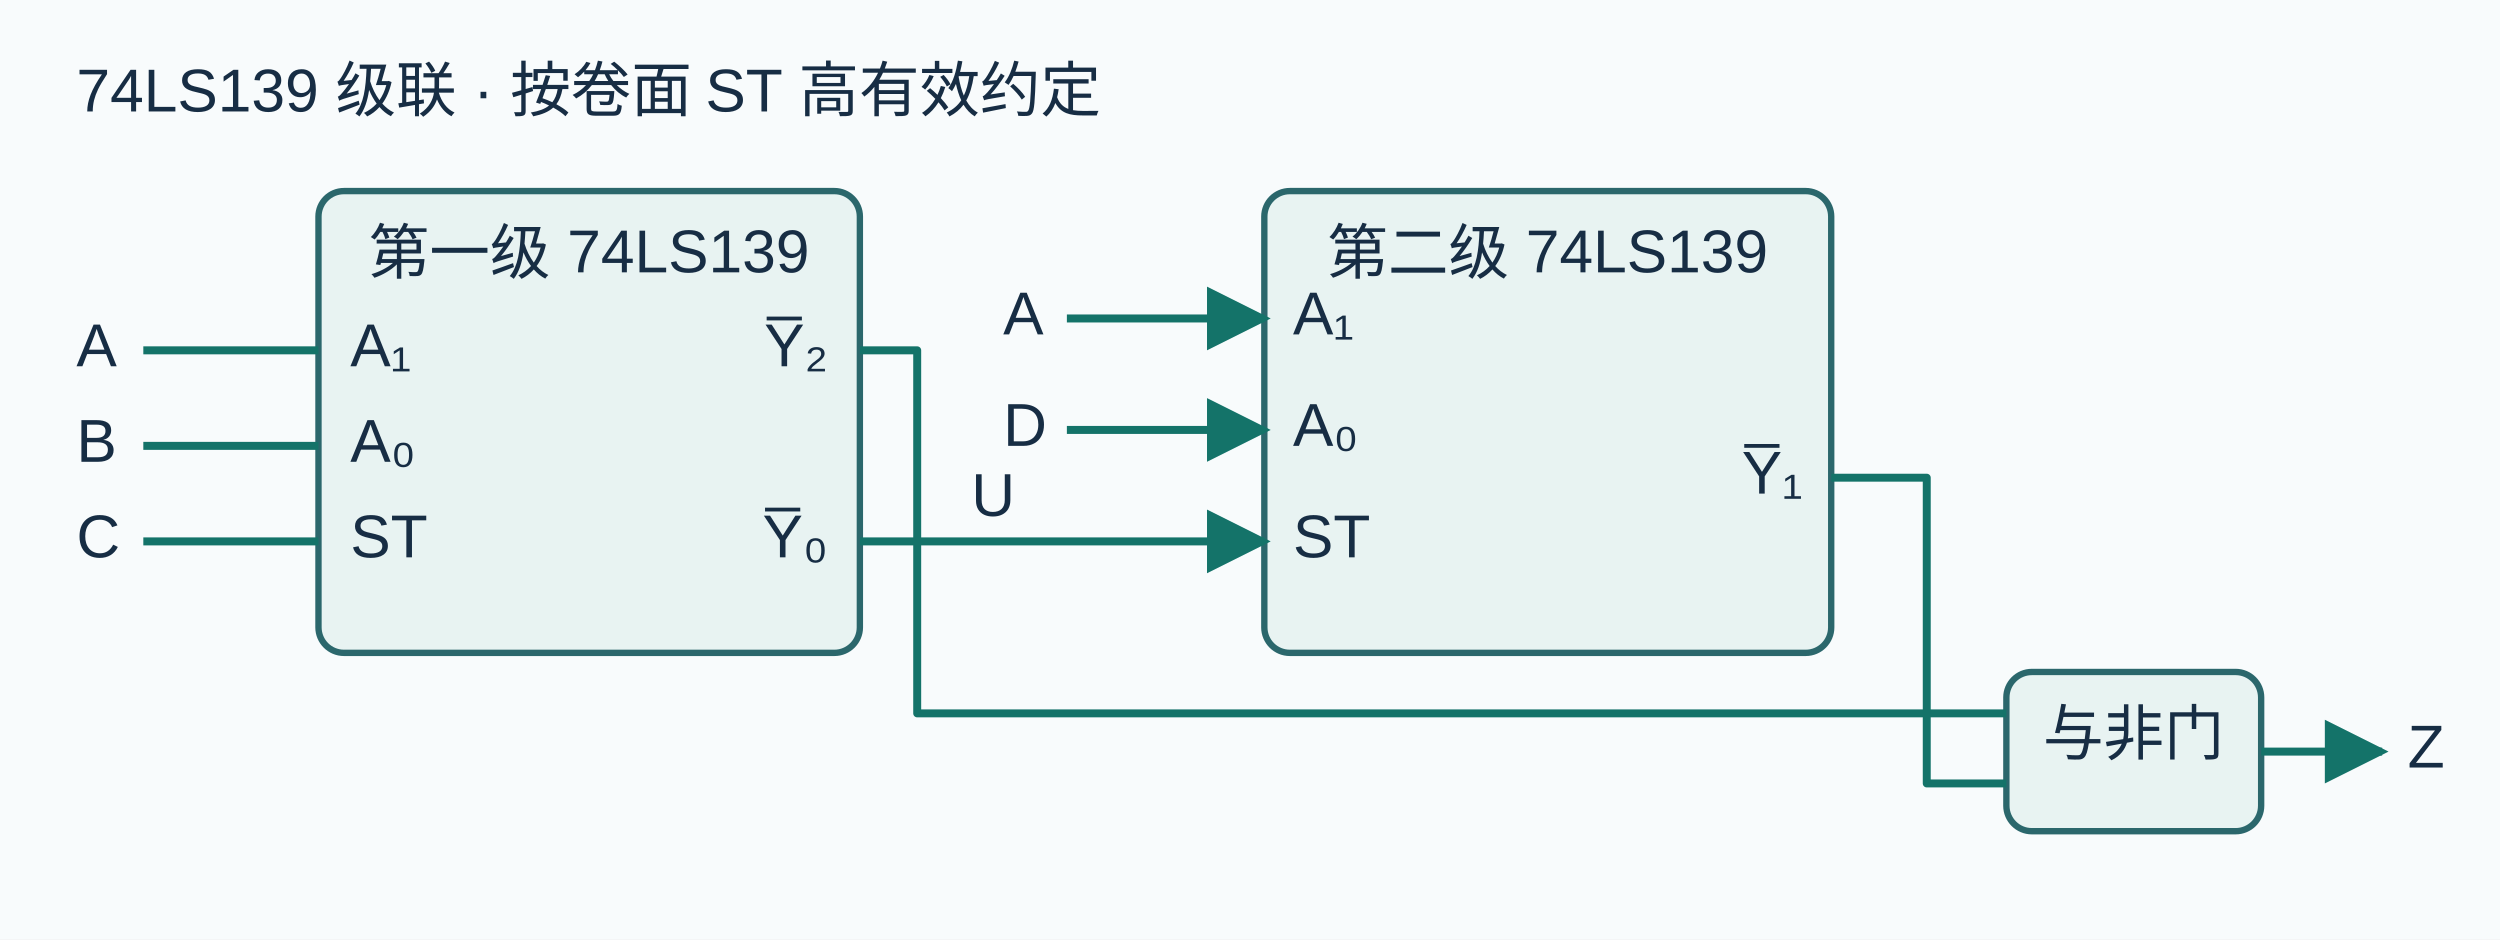
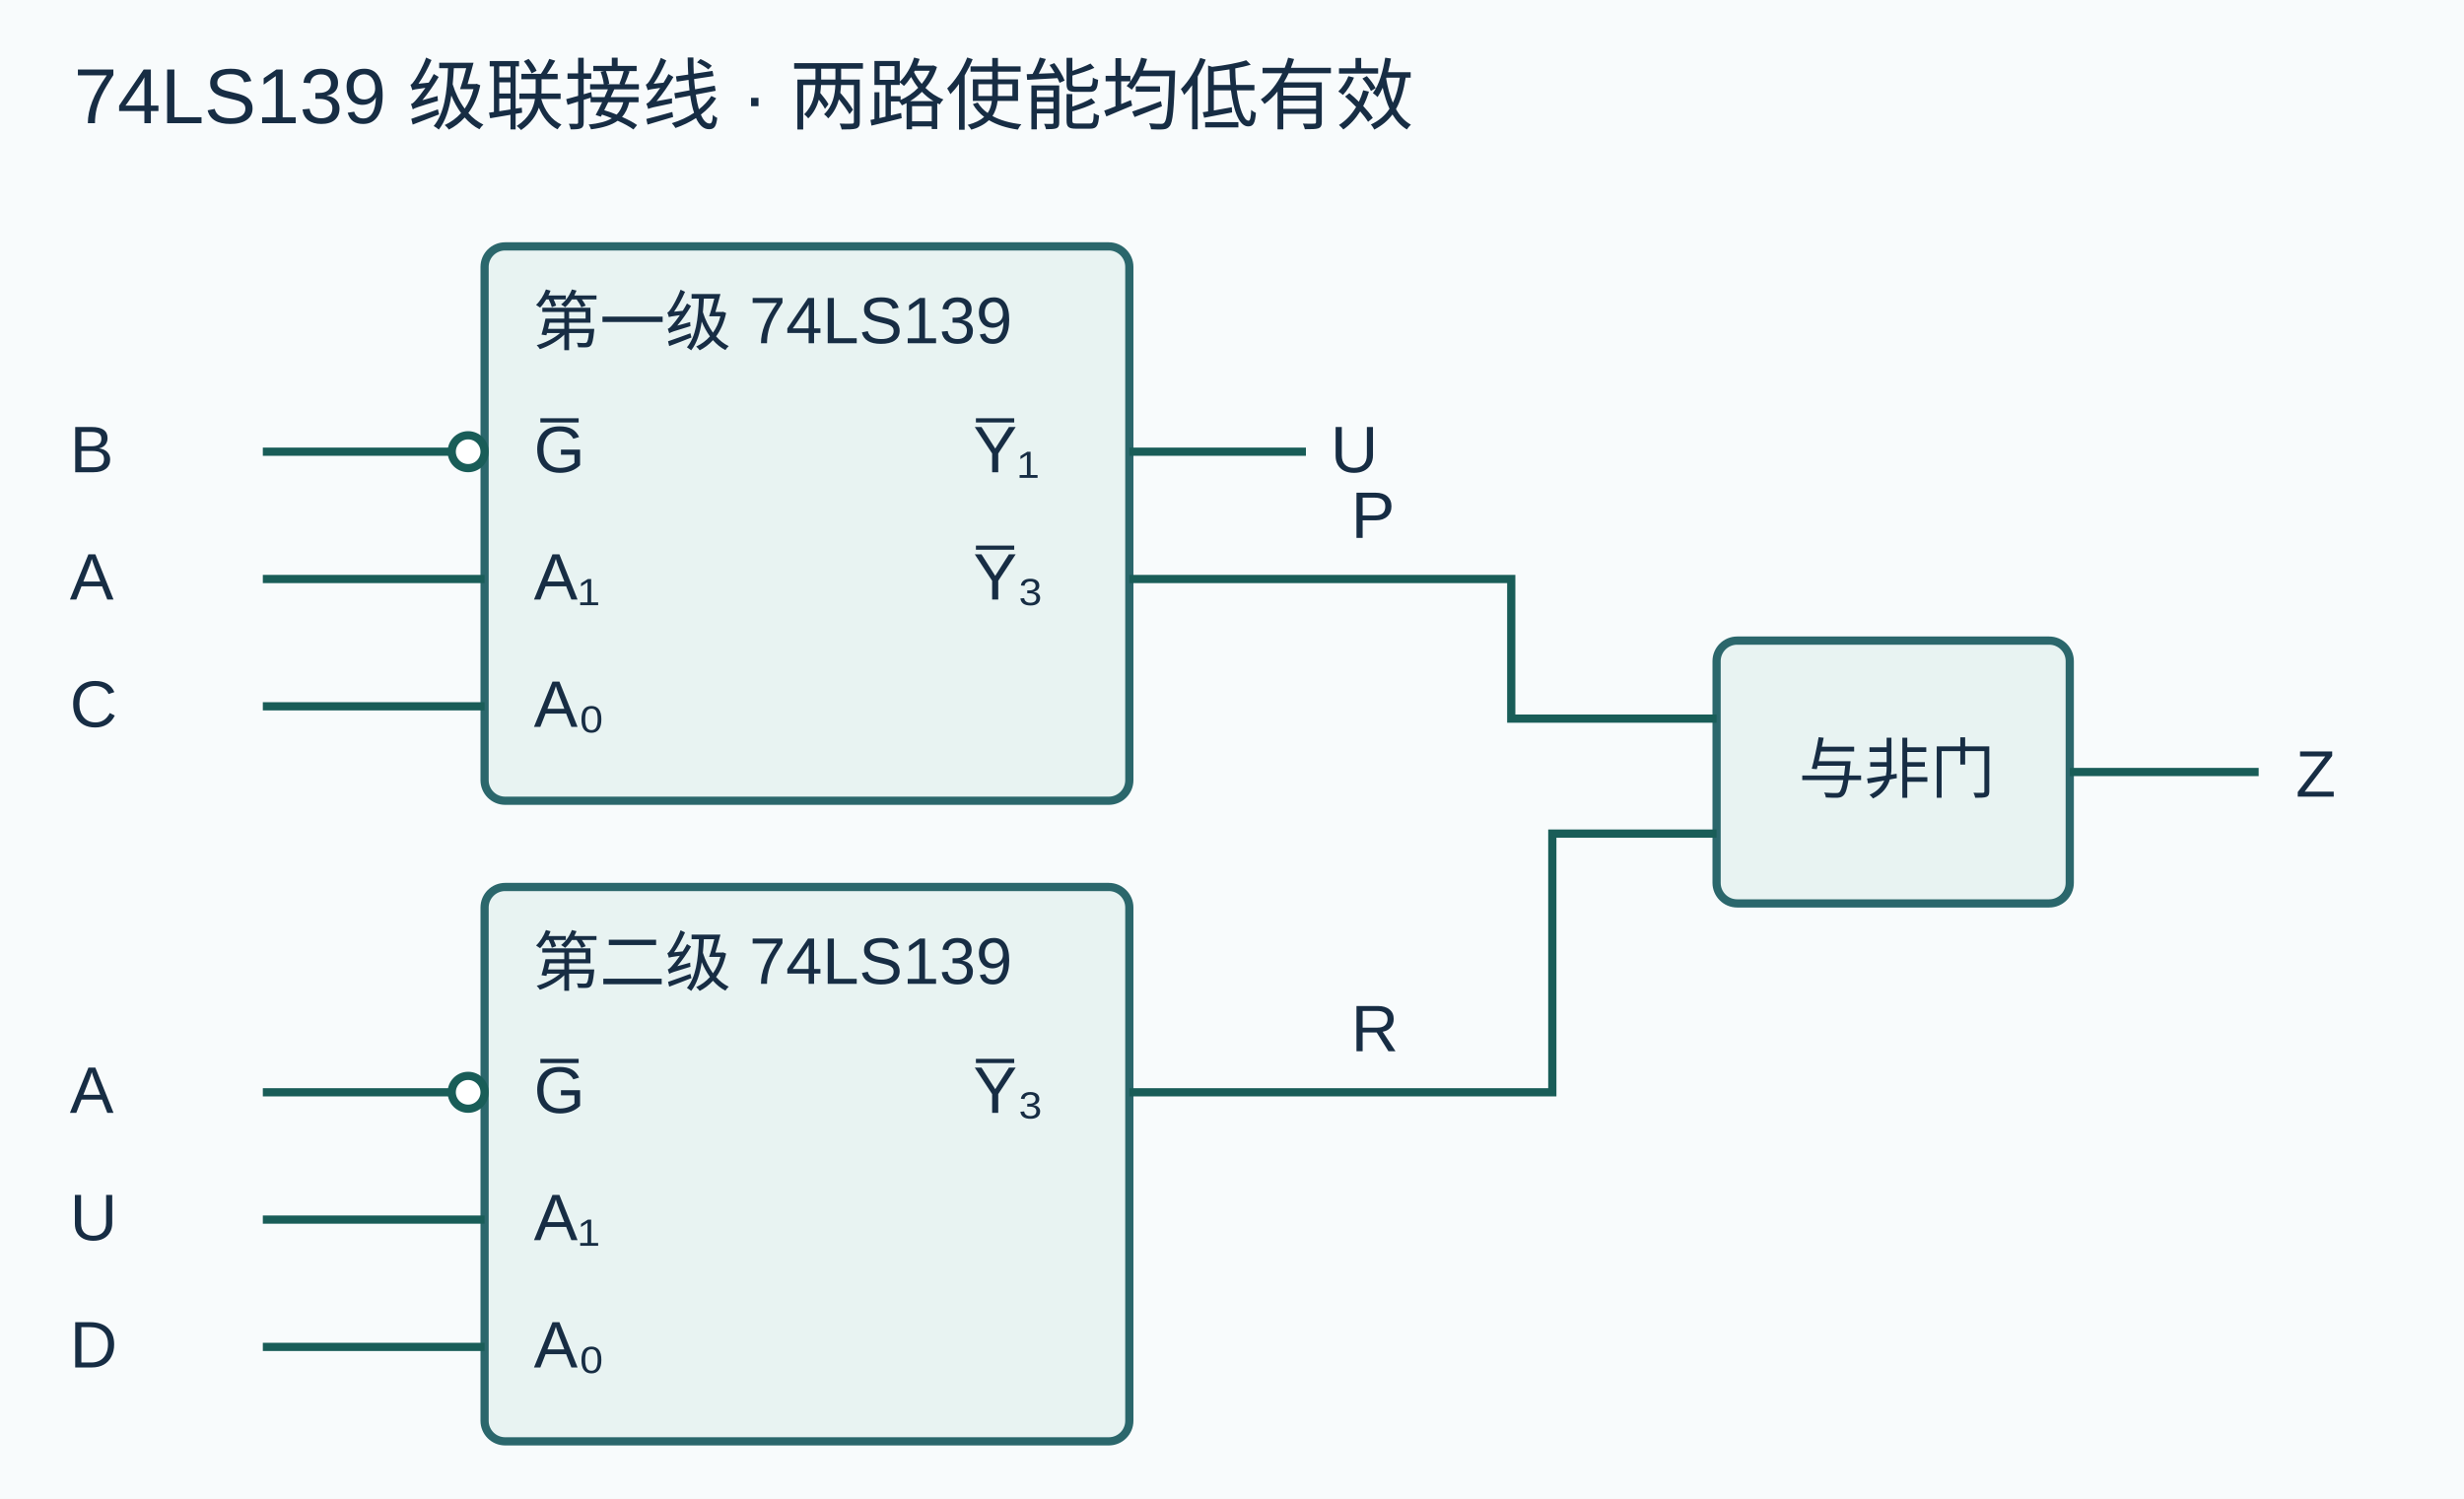
- <svg xmlns="http://www.w3.org/2000/svg" viewBox="0 0 785 295" width="785" height="295">
-   <defs>
-     <marker id="arrow" viewBox="0 0 10 10" refX="9" refY="5" markerWidth="8" markerHeight="8" orient="auto-start-reverse">
-       <path d="M0 0L10 5L0 10z" fill="#147369" />
-     </marker>
-   </defs>
+ <svg xmlns="http://www.w3.org/2000/svg" viewBox="0 0 600 365" width="600" height="365">
  <rect width="100%" height="100%" fill="#f8fbfc" />
-   <text x="24" y="35" text-anchor="start" font-family="Arial,Microsoft YaHei,sans-serif" font-size="19" fill="#172d44">74LS139 级联 · 按卷面 ST 高有效约定</text>
-   <rect x="100" y="60" width="170" height="145" rx="8" fill="#e8f3f2" stroke="#2b676c" stroke-width="2" />
-   <text x="185.0" y="86" text-anchor="middle" font-family="Arial,Microsoft YaHei,sans-serif" font-size="19" fill="#172d44">第一级 74LS139</text>
-   <text x="24" y="115" text-anchor="start" font-family="Arial,Microsoft YaHei,sans-serif" font-size="19" fill="#172d44">A</text>
-   <path d="M45 110H100" fill="none" stroke="#147369" stroke-width="2.5" stroke-linejoin="round" />
-   <text x="110" y="115" text-anchor="start" font-family="Arial,Microsoft YaHei,sans-serif" font-size="19" fill="#172d44">A₁</text>
-   <text x="24" y="145" text-anchor="start" font-family="Arial,Microsoft YaHei,sans-serif" font-size="19" fill="#172d44">B</text>
-   <path d="M45 140H100" fill="none" stroke="#147369" stroke-width="2.5" stroke-linejoin="round" />
-   <text x="110" y="145" text-anchor="start" font-family="Arial,Microsoft YaHei,sans-serif" font-size="19" fill="#172d44">A₀</text>
-   <text x="24" y="175" text-anchor="start" font-family="Arial,Microsoft YaHei,sans-serif" font-size="19" fill="#172d44">C</text>
-   <path d="M45 170H100" fill="none" stroke="#147369" stroke-width="2.5" stroke-linejoin="round" />
-   <text x="110" y="175" text-anchor="start" font-family="Arial,Microsoft YaHei,sans-serif" font-size="19" fill="#172d44">ST</text>
-   <text x="260" y="175" text-anchor="end" font-family="Arial,Microsoft YaHei,sans-serif" font-size="19" fill="#172d44">Y̅₀</text>
-   <text x="260" y="115" text-anchor="end" font-family="Arial,Microsoft YaHei,sans-serif" font-size="19" fill="#172d44">Y̅₂</text>
-   <rect x="397" y="60" width="178" height="145" rx="8" fill="#e8f3f2" stroke="#2b676c" stroke-width="2" />
-   <text x="486.0" y="86" text-anchor="middle" font-family="Arial,Microsoft YaHei,sans-serif" font-size="19" fill="#172d44">第二级 74LS139</text>
-   <text x="406" y="105" text-anchor="start" font-family="Arial,Microsoft YaHei,sans-serif" font-size="19" fill="#172d44">A₁</text>
-   <text x="406" y="140" text-anchor="start" font-family="Arial,Microsoft YaHei,sans-serif" font-size="19" fill="#172d44">A₀</text>
-   <text x="406" y="175" text-anchor="start" font-family="Arial,Microsoft YaHei,sans-serif" font-size="19" fill="#172d44">ST</text>
-   <text x="566" y="155" text-anchor="end" font-family="Arial,Microsoft YaHei,sans-serif" font-size="19" fill="#172d44">Y̅₁</text>
-   <path d="M270 170H397" fill="none" stroke="#147369" stroke-width="2.5" stroke-linejoin="round" marker-end="url(#arrow)" />
-   <text x="305" y="162" text-anchor="start" font-family="Arial,Microsoft YaHei,sans-serif" font-size="19" fill="#172d44">U</text>
-   <path d="M335 100H397" fill="none" stroke="#147369" stroke-width="2.5" stroke-linejoin="round" marker-end="url(#arrow)" />
-   <text x="315" y="105" text-anchor="start" font-family="Arial,Microsoft YaHei,sans-serif" font-size="19" fill="#172d44">A</text>
-   <path d="M335 135H397" fill="none" stroke="#147369" stroke-width="2.5" stroke-linejoin="round" marker-end="url(#arrow)" />
-   <text x="315" y="140" text-anchor="start" font-family="Arial,Microsoft YaHei,sans-serif" font-size="19" fill="#172d44">D</text>
-   <rect x="630" y="211" width="80" height="50" rx="8" fill="#e8f3f2" stroke="#2b676c" stroke-width="2" />
-   <text x="670.0" y="237" text-anchor="middle" font-family="Arial,Microsoft YaHei,sans-serif" font-size="19" fill="#172d44">与非门</text>
-   <path d="M270 110H288V224H630" fill="none" stroke="#147369" stroke-width="2.5" stroke-linejoin="round" />
-   <path d="M575 150H605V246H630" fill="none" stroke="#147369" stroke-width="2.5" stroke-linejoin="round" />
-   <path d="M710 236H748" fill="none" stroke="#147369" stroke-width="2.5" stroke-linejoin="round" marker-end="url(#arrow)" />
-   <text x="756" y="241" text-anchor="start" font-family="Arial,Microsoft YaHei,sans-serif" font-size="19" fill="#172d44">Z</text>
+   <style>text{font:16px Arial,Microsoft YaHei,sans-serif;fill:#172d44} .title{font-size:19px} .part{fill:#e8f3f2;stroke:#2b676c;stroke-width:2} .wire{fill:none;stroke:#195d58;stroke-width:2} .bubble{fill:#fff;stroke:#195d58;stroke-width:2}</style>
+   <text x="18" y="30" class="title">74LS139 级联接线 · 两路使能均低有效</text>
+   <rect x="118" y="60" width="157" height="135" rx="5" class="part" />
+   <text x="130" y="84" class="">第一级 74LS139</text>
+   <text x="130" y="115" class="">G̅</text>
+   <path d="M64 110H110" class="wire" />
+   <circle cx="114" cy="110" r="4" class="bubble" />
+   <text x="17" y="115" class="">B</text>
+   <text x="130" y="146" class="">A₁</text>
+   <path d="M64 141H118" class="wire" />
+   <text x="17" y="146" class="">A</text>
+   <text x="130" y="177" class="">A₀</text>
+   <path d="M64 172H118" class="wire" />
+   <text x="17" y="177" class="">C</text>
+   <text x="237" y="115" class="">Y̅₁</text>
+   <path d="M275 110h43" class="wire" />
+   <text x="324" y="115" class="">U</text>
+   <text x="237" y="146" class="">Y̅₃</text>
+   <path d="M275 141h43" class="wire" />
+   <text x="329" y="131" class="">P</text>
+   <rect x="118" y="216" width="157" height="135" rx="5" class="part" />
+   <text x="130" y="240" class="">第二级 74LS139</text>
+   <text x="130" y="271" class="">G̅</text>
+   <path d="M64 266H110" class="wire" />
+   <circle cx="114" cy="266" r="4" class="bubble" />
+   <text x="17" y="271" class="">A</text>
+   <text x="130" y="302" class="">A₁</text>
+   <path d="M64 297H118" class="wire" />
+   <text x="17" y="302" class="">U</text>
+   <text x="130" y="333" class="">A₀</text>
+   <path d="M64 328H118" class="wire" />
+   <text x="17" y="333" class="">D</text>
+   <text x="237" y="271" class="">Y̅₃</text>
+   <path d="M275 266h43" class="wire" />
+   <text x="329" y="256" class="">R</text>
+   <rect x="418" y="156" width="86" height="64" rx="5" class="part" />
+   <text x="438" y="193" class="">与非门</text>
+   <path d="M318 141H368V175H418 M318 266H378V203H418 M504 188H550" class="wire" />
+   <text x="559" y="194" class="">Z</text>
</svg>
